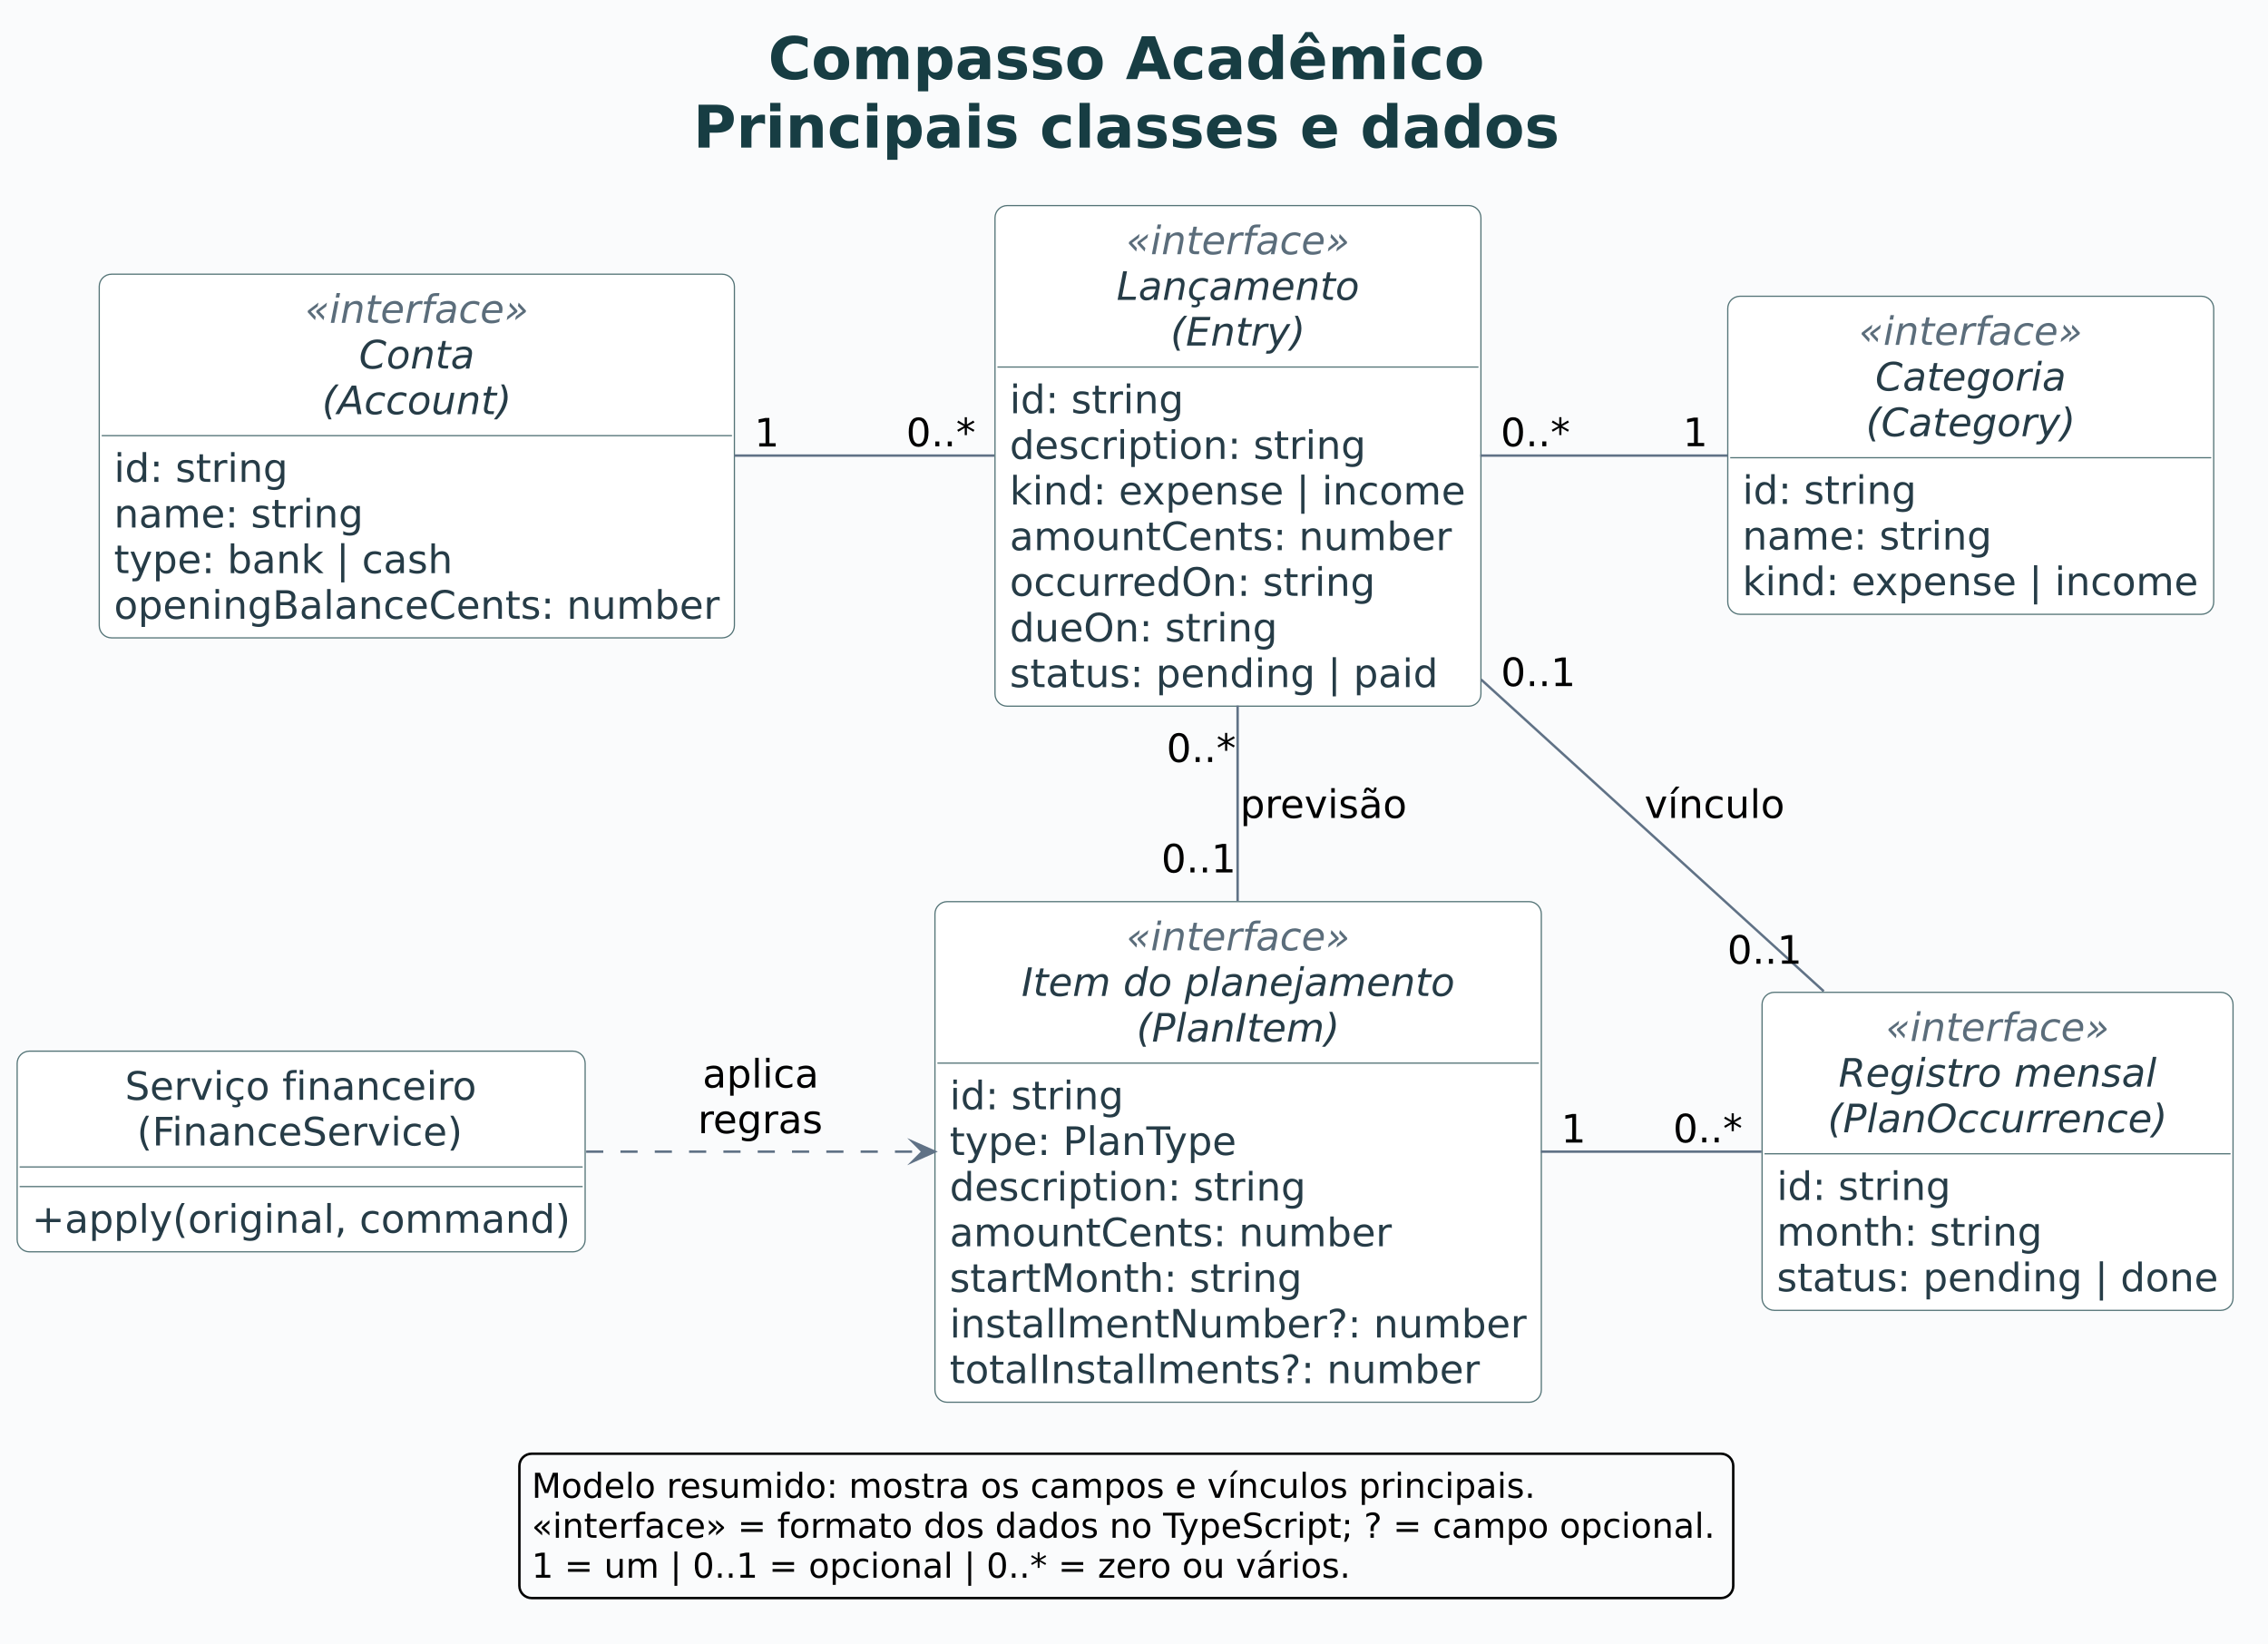
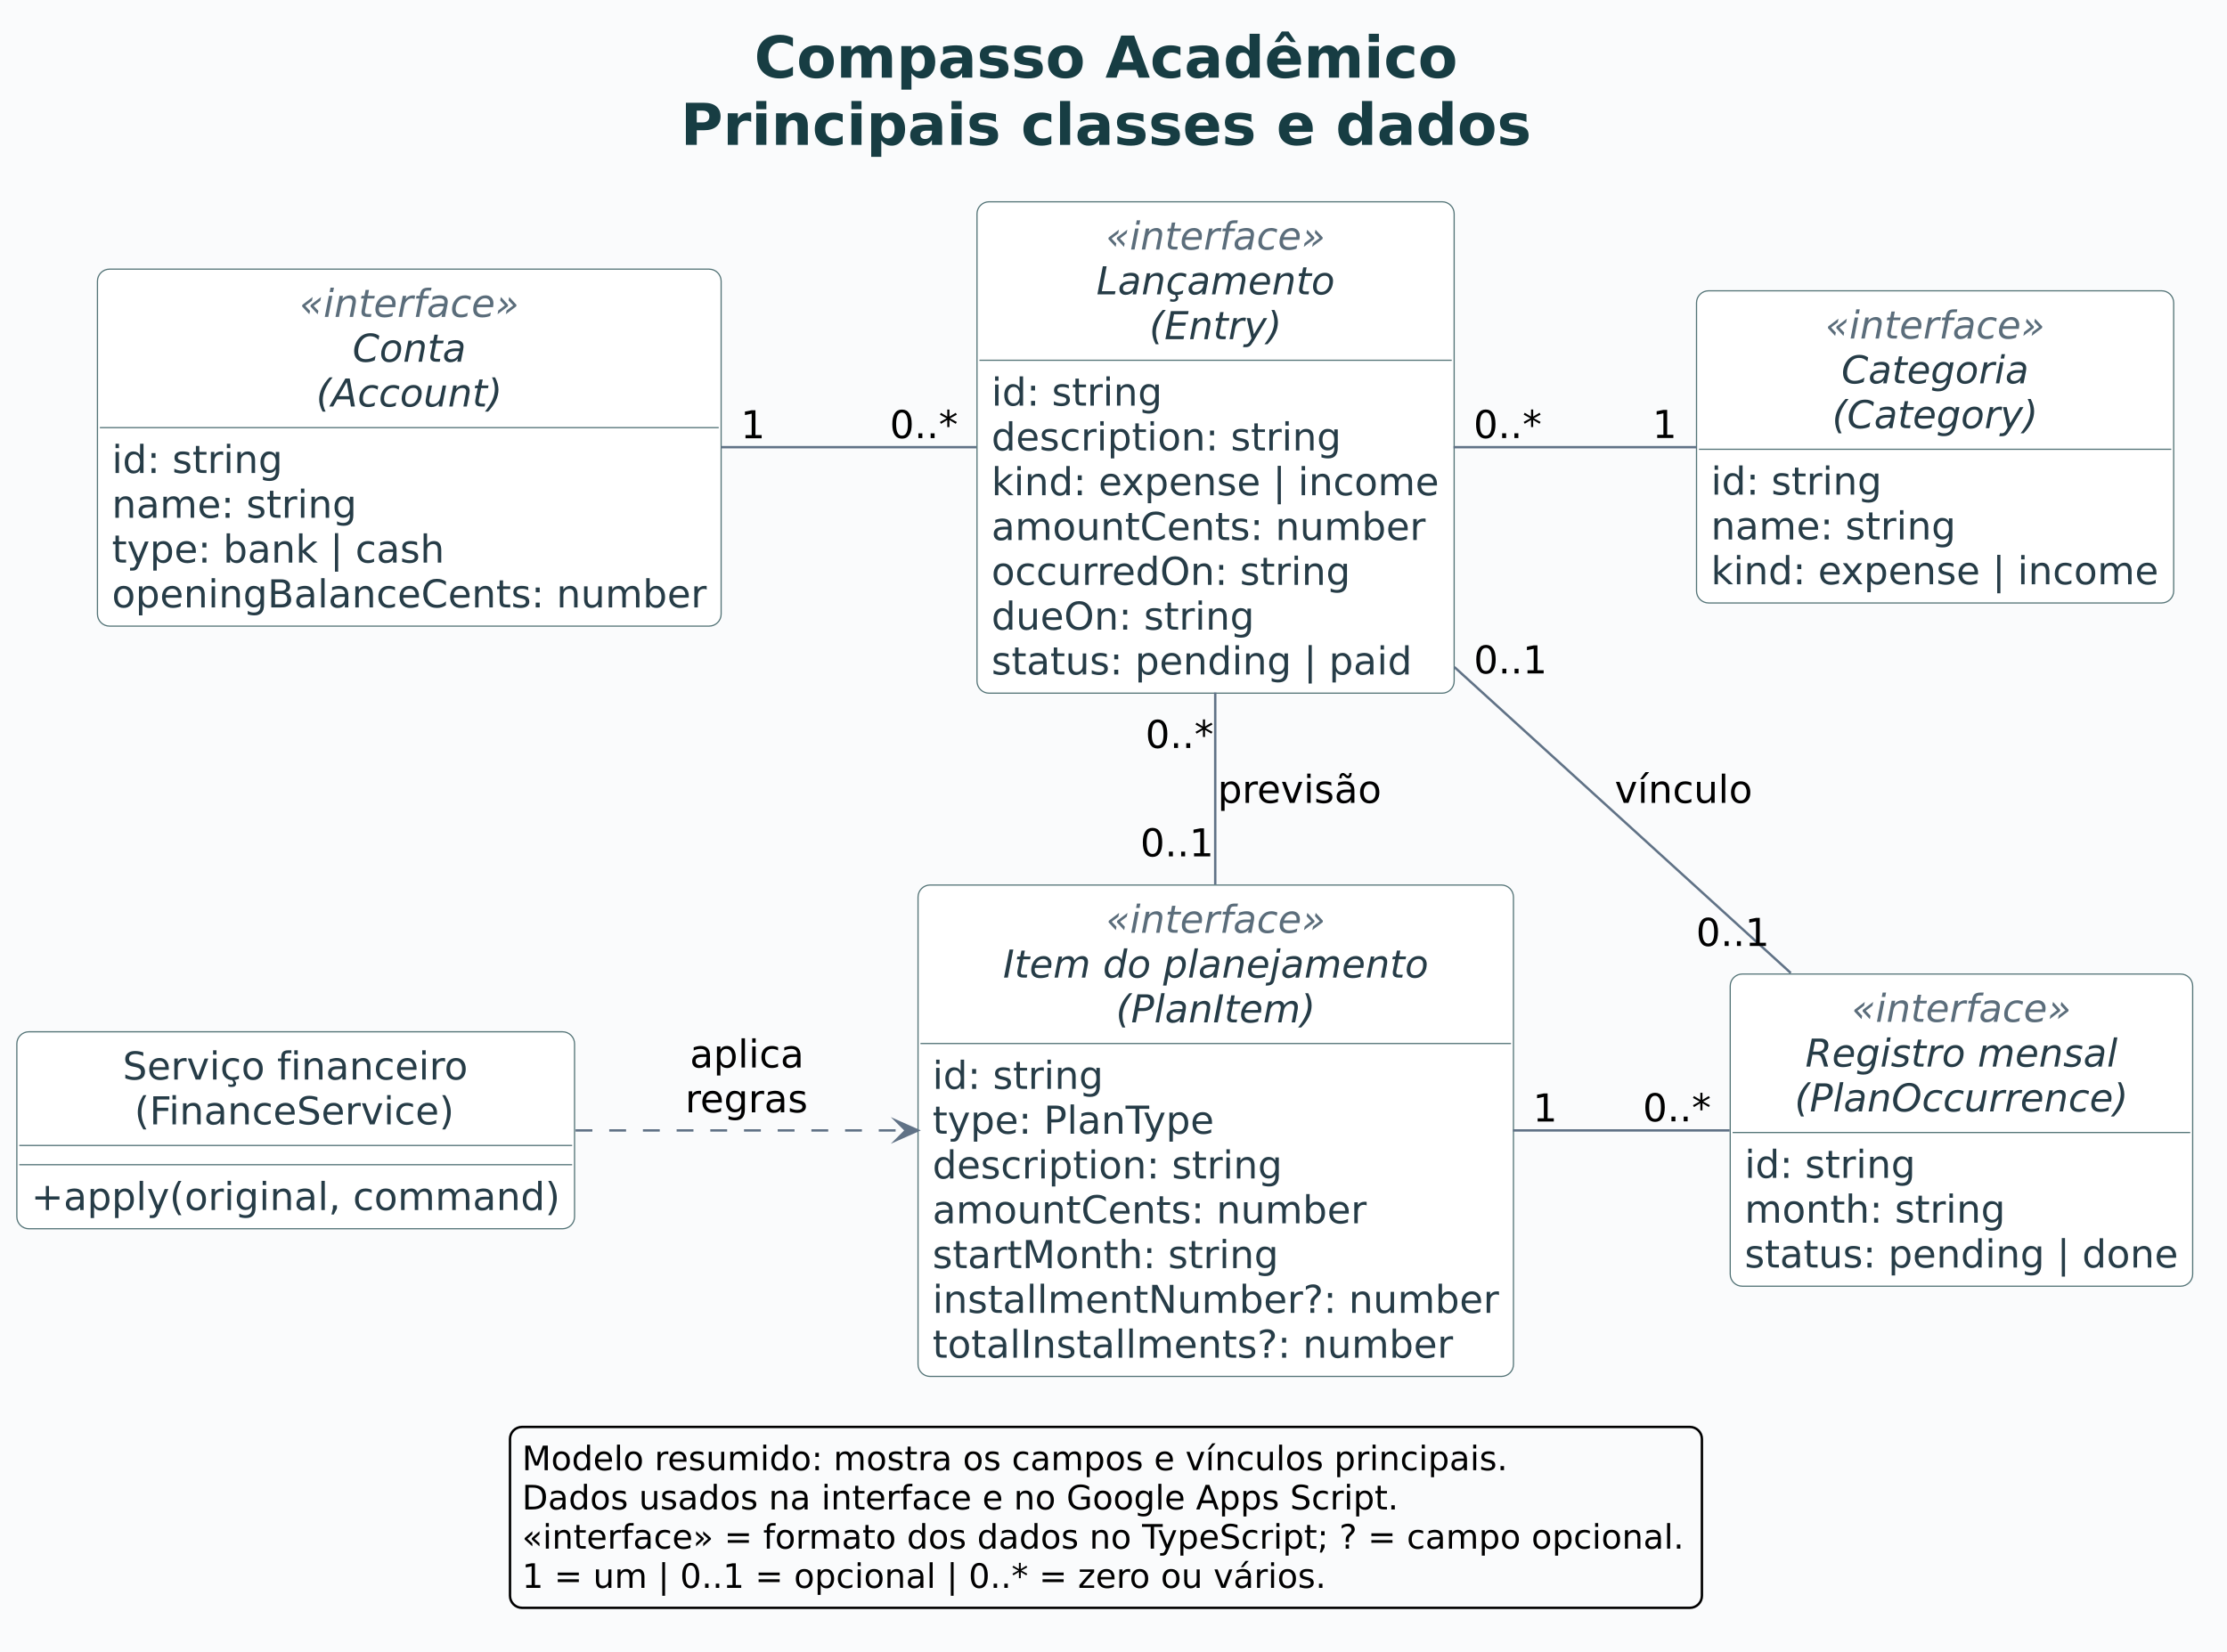
- <svg xmlns="http://www.w3.org/2000/svg" version="1.1" data-diagram-type="CLASS" style="width:1205px;height:873px;background:#FAFBFC;" width="1205.729px" height="873.698px" viewBox="0 0 1205 873" zoomAndPan="magnify" preserveAspectRatio="none" contentStyleType="text/css">
+ <svg xmlns="http://www.w3.org/2000/svg" version="1.1" data-diagram-type="CLASS" style="width:1205px;height:894px;background:#FAFBFC;" width="1205.729px" height="894.531px" viewBox="0 0 1205 894" zoomAndPan="magnify" preserveAspectRatio="none" contentStyleType="text/css">
  <defs />
  <g font-family="sans-serif" lengthAdjust="spacing">
-     <rect x="0" y="0" width="1205.729" height="873.698" fill="#FAFBFC" style="stroke:none;" />
+     <rect x="0" y="0" width="1205.729" height="894.531" fill="#FAFBFC" style="stroke:none;" />
    <g class="title" data-source-line="24">
      <text x="408.119" y="42.028" fill="#173D43" font-size="31.25" textLength="380.6" font-weight="700" font-family="DejaVu Sans">Compasso Acadêmico</text>
      <text x="368.256" y="78.405" fill="#173D43" font-size="31.25" textLength="460.327" font-weight="700" font-family="DejaVu Sans">Principais classes e dados</text>
    </g>
    <g class="entity" data-qualified-name="Conta" id="ent0001" data-source-line="26">
      <rect x="52.734" y="145.671" width="337.463" height="193.197" fill="#FFF" style="stroke:#547477;stroke-width:0.651;" rx="6.51" ry="6.51" />
      <text x="162.15" y="171.519" fill="#5B6D7B" font-size="20.833" textLength="118.632" font-style="italic" font-family="DejaVu Sans">«interface»</text>
      <text x="190.75" y="195.77" fill="#263C47" font-size="20.833" textLength="61.432" font-style="italic" font-family="DejaVu Sans">Conta</text>
      <text x="171.097" y="220.022" fill="#263C47" font-size="20.833" textLength="100.739" font-style="italic" font-family="DejaVu Sans">(Account)</text>
      <line x1="54.036" y1="231.445" x2="388.896" y2="231.445" style="stroke:#547477;stroke-width:0.651;" />
      <text x="60.547" y="255.992" fill="#263C47" font-size="20.833" textLength="92.458" font-family="DejaVu Sans">id: string</text>
      <text x="60.547" y="280.243" fill="#263C47" font-size="20.833" textLength="132.528" font-family="DejaVu Sans">name: string</text>
      <text x="60.547" y="304.494" fill="#263C47" font-size="20.833" textLength="179.983" font-family="DejaVu Sans">type: bank | cash</text>
      <text x="60.547" y="328.746" fill="#263C47" font-size="20.833" textLength="321.838" font-family="DejaVu Sans">openingBalanceCents: number</text>
    </g>
    <g class="entity" data-qualified-name="Categoria" id="ent0002" data-source-line="33">
      <rect x="917.969" y="157.389" width="258.179" height="168.945" fill="#FFF" style="stroke:#547477;stroke-width:0.651;" rx="6.51" ry="6.51" />
      <text x="987.742" y="183.238" fill="#5B6D7B" font-size="20.833" textLength="118.632" font-style="italic" font-family="DejaVu Sans">«interface»</text>
      <text x="996.363" y="207.489" fill="#263C47" font-size="20.833" textLength="101.39" font-style="italic" font-family="DejaVu Sans">Categoria</text>
      <text x="991.348" y="231.74" fill="#263C47" font-size="20.833" textLength="111.42" font-style="italic" font-family="DejaVu Sans">(Category)</text>
      <line x1="919.271" y1="243.164" x2="1174.845" y2="243.164" style="stroke:#547477;stroke-width:0.651;" />
      <text x="925.781" y="267.71" fill="#263C47" font-size="20.833" textLength="92.458" font-family="DejaVu Sans">id: string</text>
      <text x="925.781" y="291.962" fill="#263C47" font-size="20.833" textLength="132.528" font-family="DejaVu Sans">name: string</text>
      <text x="925.781" y="316.213" fill="#263C47" font-size="20.833" textLength="242.554" font-family="DejaVu Sans">kind: expense | income</text>
    </g>
    <g class="entity" data-qualified-name="Lancamento" id="ent0003" data-source-line="39">
      <rect x="528.646" y="109.212" width="258.179" height="265.951" fill="#FFF" style="stroke:#547477;stroke-width:0.651;" rx="6.51" ry="6.51" />
      <text x="598.419" y="135.061" fill="#5B6D7B" font-size="20.833" textLength="118.632" font-style="italic" font-family="DejaVu Sans">«interface»</text>
      <text x="593.221" y="159.312" fill="#263C47" font-size="20.833" textLength="129.028" font-style="italic" font-family="DejaVu Sans">Lançamento</text>
      <text x="621.892" y="183.563" fill="#263C47" font-size="20.833" textLength="71.686" font-style="italic" font-family="DejaVu Sans">(Entry)</text>
      <line x1="529.948" y1="194.987" x2="785.522" y2="194.987" style="stroke:#547477;stroke-width:0.651;" />
      <text x="536.458" y="219.533" fill="#263C47" font-size="20.833" textLength="92.458" font-family="DejaVu Sans">id: string</text>
      <text x="536.458" y="243.785" fill="#263C47" font-size="20.833" textLength="189.28" font-family="DejaVu Sans">description: string</text>
      <text x="536.458" y="268.036" fill="#263C47" font-size="20.833" textLength="242.554" font-family="DejaVu Sans">kind: expense | income</text>
      <text x="536.458" y="292.287" fill="#263C47" font-size="20.833" textLength="234.924" font-family="DejaVu Sans">amountCents: number</text>
      <text x="536.458" y="316.538" fill="#263C47" font-size="20.833" textLength="195.079" font-family="DejaVu Sans">occurredOn: string</text>
      <text x="536.458" y="340.79" fill="#263C47" font-size="20.833" textLength="142.293" font-family="DejaVu Sans">dueOn: string</text>
      <text x="536.458" y="365.041" fill="#263C47" font-size="20.833" textLength="227.61" font-family="DejaVu Sans">status: pending | paid</text>
    </g>
    <g class="entity" data-qualified-name="Plano" id="ent0004" data-source-line="49">
      <rect x="496.745" y="479.004" width="322.164" height="265.951" fill="#FFF" style="stroke:#547477;stroke-width:0.651;" rx="6.51" ry="6.51" />
      <text x="598.511" y="504.852" fill="#5B6D7B" font-size="20.833" textLength="118.632" font-style="italic" font-family="DejaVu Sans">«interface»</text>
      <text x="542.714" y="529.104" fill="#263C47" font-size="20.833" textLength="230.225" font-style="italic" font-family="DejaVu Sans">Item do planejamento</text>
      <text x="603.826" y="553.355" fill="#263C47" font-size="20.833" textLength="108.002" font-style="italic" font-family="DejaVu Sans">(PlanItem)</text>
      <line x1="498.047" y1="564.779" x2="817.607" y2="564.779" style="stroke:#547477;stroke-width:0.651;" />
      <text x="504.557" y="589.325" fill="#263C47" font-size="20.833" textLength="92.458" font-family="DejaVu Sans">id: string</text>
      <text x="504.557" y="613.576" fill="#263C47" font-size="20.833" textLength="155.599" font-family="DejaVu Sans">type: PlanType</text>
      <text x="504.557" y="637.828" fill="#263C47" font-size="20.833" textLength="189.28" font-family="DejaVu Sans">description: string</text>
      <text x="504.557" y="662.079" fill="#263C47" font-size="20.833" textLength="234.924" font-family="DejaVu Sans">amountCents: number</text>
      <text x="504.557" y="686.33" fill="#263C47" font-size="20.833" textLength="187.266" font-family="DejaVu Sans">startMonth: string</text>
      <text x="504.557" y="710.581" fill="#263C47" font-size="20.833" textLength="306.539" font-family="DejaVu Sans">installmentNumber?: number</text>
      <text x="504.557" y="734.833" fill="#263C47" font-size="20.833" textLength="281.698" font-family="DejaVu Sans">totalInstallments?: number</text>
    </g>
    <g class="entity" data-qualified-name="Ocorrencia" id="ent0005" data-source-line="59">
      <rect x="936.198" y="527.181" width="250.224" height="168.945" fill="#FFF" style="stroke:#547477;stroke-width:0.651;" rx="6.51" ry="6.51" />
      <text x="1001.994" y="553.029" fill="#5B6D7B" font-size="20.833" textLength="118.632" font-style="italic" font-family="DejaVu Sans">«interface»</text>
      <text x="976.817" y="577.281" fill="#263C47" font-size="20.833" textLength="168.986" font-style="italic" font-family="DejaVu Sans">Registro mensal</text>
      <text x="971.054" y="601.532" fill="#263C47" font-size="20.833" textLength="180.511" font-style="italic" font-family="DejaVu Sans">(PlanOccurrence)</text>
      <line x1="937.5" y1="612.956" x2="1185.12" y2="612.956" style="stroke:#547477;stroke-width:0.651;" />
      <text x="944.01" y="637.502" fill="#263C47" font-size="20.833" textLength="92.458" font-family="DejaVu Sans">id: string</text>
      <text x="944.01" y="661.753" fill="#263C47" font-size="20.833" textLength="141.062" font-family="DejaVu Sans">month: string</text>
      <text x="944.01" y="686.005" fill="#263C47" font-size="20.833" textLength="234.599" font-family="DejaVu Sans">status: pending | done</text>
    </g>
    <g class="entity" data-qualified-name="Servico" id="ent0006" data-source-line="65">
      <rect x="9.115" y="558.431" width="301.768" height="106.608" fill="#FFF" style="stroke:#547477;stroke-width:0.651;" rx="6.51" ry="6.51" />
      <text x="66.391" y="584.279" fill="#263C47" font-size="20.833" textLength="187.215" font-family="DejaVu Sans">Serviço financeiro</text>
      <text x="72.764" y="608.531" fill="#263C47" font-size="20.833" textLength="174.469" font-family="DejaVu Sans">(FinanceService)</text>
      <line x1="10.417" y1="619.954" x2="309.58" y2="619.954" style="stroke:#547477;stroke-width:0.651;" />
      <line x1="10.417" y1="630.371" x2="309.58" y2="630.371" style="stroke:#547477;stroke-width:0.651;" />
      <text x="16.927" y="654.917" fill="#263C47" font-size="20.833" textLength="286.143" font-family="DejaVu Sans">+apply(original, command)</text>
    </g>
    <g class="link" data-entity-1="ent0001" data-entity-2="ent0003" id="lnk7" data-source-line="69" data-link-type="association">
      <path d="M390.117,242.025 C431.211,242.025 512.148,242.025 512.148,242.025 C512.148,242.025 518.385,242.025 528.268,242.025" style="stroke:#607286;stroke-width:1.302;" fill="none" id="Conta-Lancamento" codeLine="69" />
      <text x="400.798" y="237.221" fill="#000" font-size="20.833" font-family="DejaVu Sans">1</text>
      <text x="481.441" y="237.118" fill="#000" font-size="20.833" textLength="36.916" font-family="DejaVu Sans">0..*</text>
    </g>
    <g class="link" data-entity-1="ent0003" data-entity-2="ent0002" id="lnk8" data-source-line="70" data-link-type="association">
      <path d="M786.497,242.025 C787.044,242.025 787.331,242.025 787.331,242.025 C787.331,242.025 917.096,242.025 917.096,242.025 C917.096,242.025 917.383,242.025 917.93,242.025" style="stroke:#607286;stroke-width:1.302;" fill="none" id="Lancamento-Categoria" codeLine="70" />
      <text x="797.309" y="237.083" fill="#000" font-size="20.833" textLength="36.916" font-family="DejaVu Sans">0..*</text>
      <text x="894.109" y="237.037" fill="#000" font-size="20.833" font-family="DejaVu Sans">1</text>
    </g>
    <g class="link" data-entity-1="ent0003" data-entity-2="ent0004" id="lnk9" data-source-line="71" data-link-type="association">
      <path d="M657.552,374.85 C657.552,408.6 657.552,444.902 657.552,478.678" style="stroke:#607286;stroke-width:1.302;" fill="none" id="Lancamento-Plano" codeLine="71" />
      <text x="658.854" y="434.54" fill="#000" font-size="20.833" textLength="89.091" font-family="DejaVu Sans">previsão</text>
      <text x="619.758" y="404.821" fill="#000" font-size="20.833" textLength="36.916" font-family="DejaVu Sans">0..*</text>
      <text x="617" y="463.507" fill="#000" font-size="20.833" textLength="39.754" font-family="DejaVu Sans">0..1</text>
    </g>
    <g class="link" data-entity-1="ent0004" data-entity-2="ent0005" id="lnk10" data-source-line="72" data-link-type="association">
      <path d="M818.685,611.816 C857.891,611.816 926.654,611.816 926.654,611.816 C926.654,611.816 930.104,611.816 935.898,611.816" style="stroke:#607286;stroke-width:1.302;" fill="none" id="Plano-Ocorrencia" codeLine="72" />
      <text x="829.414" y="606.982" fill="#000" font-size="20.833" font-family="DejaVu Sans">1</text>
      <text x="888.908" y="606.898" fill="#000" font-size="20.833" textLength="36.916" font-family="DejaVu Sans">0..*</text>
    </g>
    <g class="link" data-entity-1="ent0005" data-entity-2="ent0003" id="lnk11" data-source-line="73" data-link-type="association">
      <path d="M968.971,526.621 C915.065,477.585 846.198,414.928 786.94,361.022" style="stroke:#607286;stroke-width:1.302;" fill="none" id="Ocorrencia-Lancamento" codeLine="73" />
      <text x="873.698" y="434.54" fill="#000" font-size="20.833" textLength="74.514" font-family="DejaVu Sans">vínculo</text>
      <text x="917.711" y="511.984" fill="#000" font-size="20.833" textLength="39.754" font-family="DejaVu Sans">0..1</text>
      <text x="797.422" y="364.483" fill="#000" font-size="20.833" textLength="39.754" font-family="DejaVu Sans">0..1</text>
    </g>
    <g class="link" data-entity-1="ent0006" data-entity-2="ent0004" id="lnk12" data-source-line="74" data-link-type="dependency">
      <path d="M311.419,611.816 C370.013,611.816 430.664,611.816 490.143,611.816" style="stroke:#607286;stroke-width:1.302;stroke-dasharray:9.115,9.115;" fill="none" id="Servico-to-Plano" codeLine="74" />
      <polygon points="496.654,611.816,484.935,606.608,490.143,611.816,484.935,617.025,496.654,611.816" fill="#607286" style="stroke:#607286;stroke-width:1.302;stroke-linejoin:miter;stroke-miterlimit:10;" />
      <text x="373.271" y="577.769" fill="#000" font-size="20.833" textLength="61.788" font-family="DejaVu Sans">aplica</text>
      <text x="370.768" y="602.02" fill="#000" font-size="20.833" textLength="66.793" font-family="DejaVu Sans">regras</text>
    </g>
    <g class="legend" data-source-line="81">
-       <rect x="275.956" y="772.298" width="644.927" height="76.681" fill="none" style="stroke:#000;stroke-width:1.302;" rx="6.51" ry="6.51" />
+       <rect x="275.956" y="772.298" width="644.927" height="97.9" fill="none" style="stroke:#000;stroke-width:1.302;" rx="6.51" ry="6.51" />
      <text x="282.466" y="795.729" fill="#000" font-size="18.229" textLength="533.719" font-family="DejaVu Sans">Modelo resumido: mostra os campos e vínculos principais.</text>
-       <text x="282.466" y="816.949" fill="#000" font-size="18.229" textLength="631.906" font-family="DejaVu Sans">«interface» = formato dos dados no TypeScript; ? = campo opcional.</text>
-       <text x="282.466" y="838.169" fill="#000" font-size="18.229" textLength="435.488" font-family="DejaVu Sans">1 = um | 0..1 = opcional | 0..* = zero ou vários.</text>
+       <text x="282.466" y="816.949" fill="#000" font-size="18.229" textLength="474.234" font-family="DejaVu Sans">Dados usados na interface e no Google Apps Script.</text>
+       <text x="282.466" y="838.169" fill="#000" font-size="18.229" textLength="631.906" font-family="DejaVu Sans">«interface» = formato dos dados no TypeScript; ? = campo opcional.</text>
+       <text x="282.466" y="859.389" fill="#000" font-size="18.229" textLength="435.488" font-family="DejaVu Sans">1 = um | 0..1 = opcional | 0..* = zero ou vários.</text>
    </g>
  </g>
</svg>
